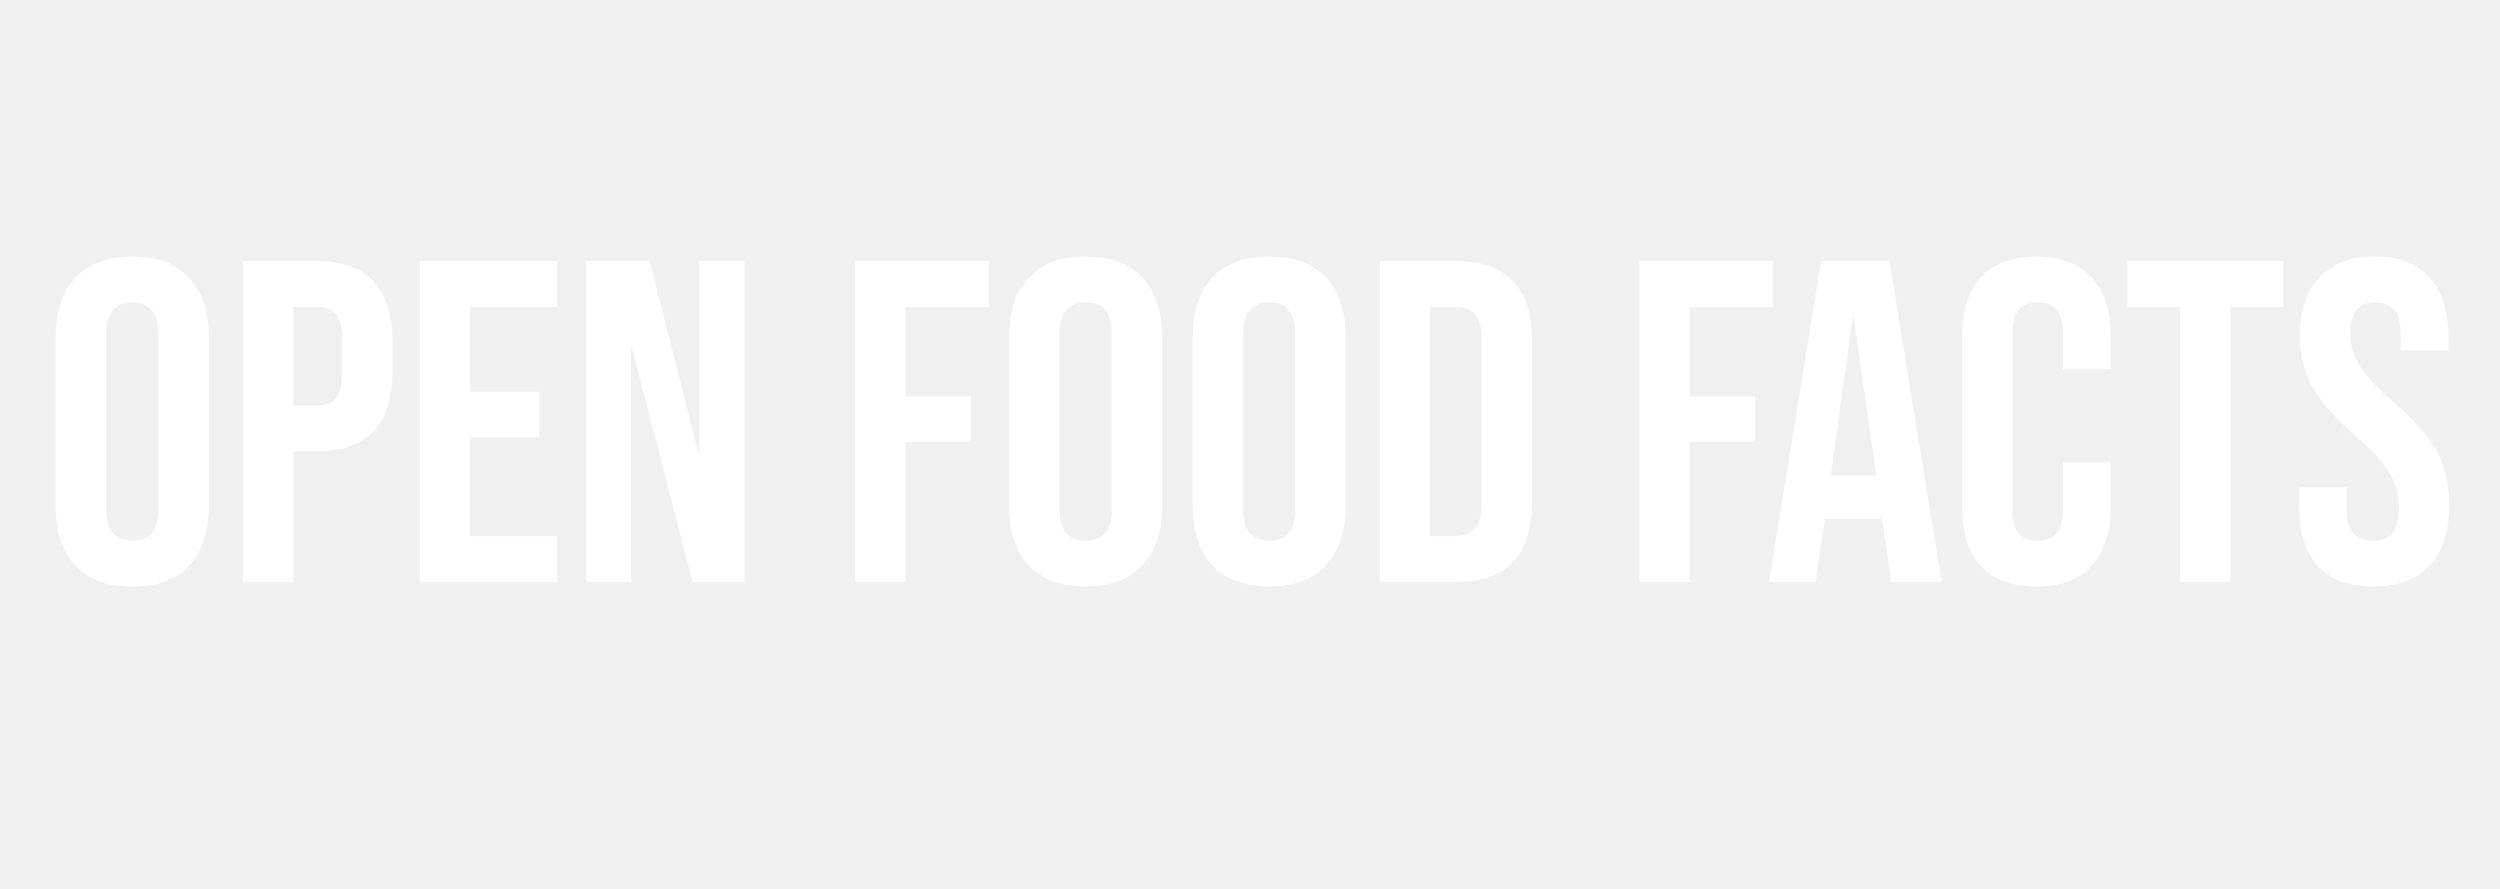
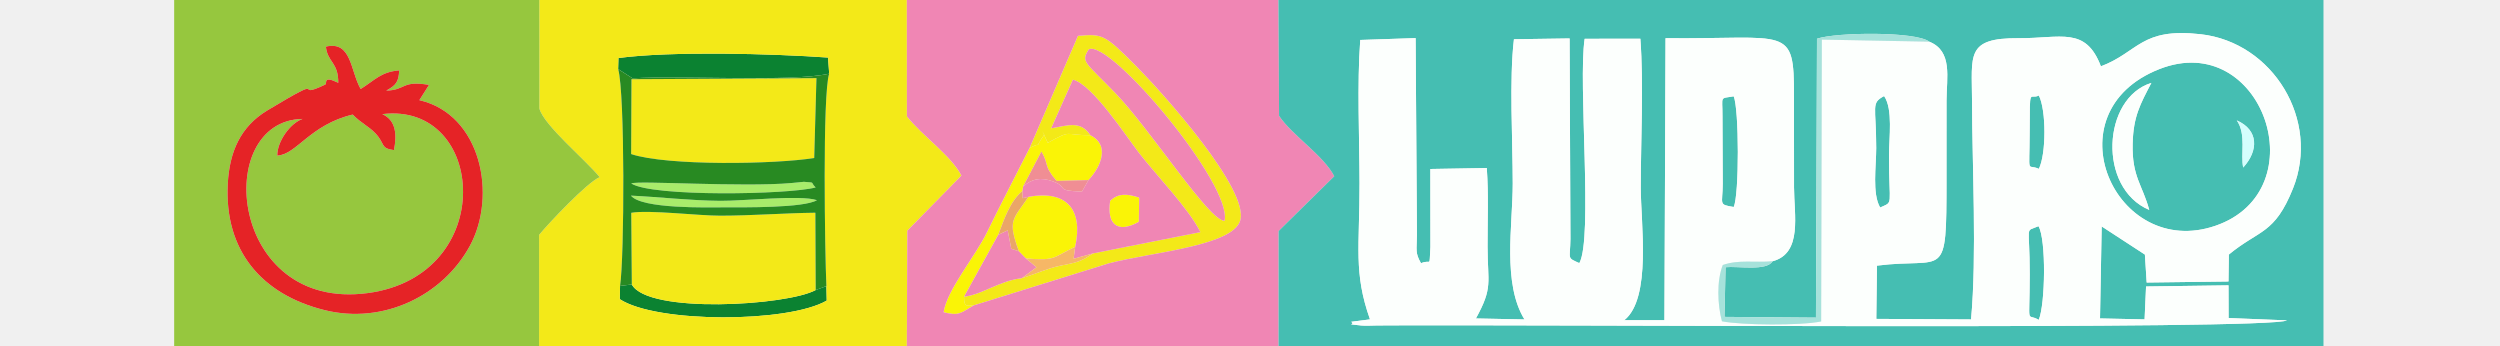
- <svg xmlns="http://www.w3.org/2000/svg" width="1800" height="640" viewBox="0 0 1800 640" fill="none">
-   <path d="M95.238 422.3C77.418 422.3 63.778 417.24 54.318 407.12C44.858 397 40.128 382.7 40.128 364.22V242.78C40.128 224.3 44.858 210 54.318 199.88C63.778 189.76 77.418 184.7 95.238 184.7C113.058 184.7 126.698 189.76 136.158 199.88C145.618 210 150.348 224.3 150.348 242.78V364.22C150.348 382.7 145.618 397 136.158 407.12C126.698 417.24 113.058 422.3 95.238 422.3ZM95.238 389.3C107.778 389.3 114.048 381.71 114.048 366.53V240.47C114.048 225.29 107.778 217.7 95.238 217.7C82.698 217.7 76.428 225.29 76.428 240.47V366.53C76.428 381.71 82.698 389.3 95.238 389.3ZM174.897 188H228.357C246.397 188 259.927 192.84 268.947 202.52C277.967 212.2 282.477 226.39 282.477 245.09V267.86C282.477 286.56 277.967 300.75 268.947 310.43C259.927 320.11 246.397 324.95 228.357 324.95H211.197V419H174.897V188ZM228.357 291.95C234.297 291.95 238.697 290.3 241.557 287C244.637 283.7 246.177 278.09 246.177 270.17V242.78C246.177 234.86 244.637 229.25 241.557 225.95C238.697 222.65 234.297 221 228.357 221H211.197V291.95H228.357ZM302.192 188H401.192V221H338.492V282.05H388.322V315.05H338.492V386H401.192V419H302.192V188ZM422.075 188H467.615L502.925 326.27H503.585V188H535.925V419H498.635L455.075 250.37H454.415V419H422.075V188ZM615.757 188H711.787V221H652.057V285.35H698.917V318.35H652.057V419H615.757V188ZM781.664 422.3C763.844 422.3 750.204 417.24 740.744 407.12C731.284 397 726.554 382.7 726.554 364.22V242.78C726.554 224.3 731.284 210 740.744 199.88C750.204 189.76 763.844 184.7 781.664 184.7C799.484 184.7 813.124 189.76 822.584 199.88C832.044 210 836.774 224.3 836.774 242.78V364.22C836.774 382.7 832.044 397 822.584 407.12C813.124 417.24 799.484 422.3 781.664 422.3ZM781.664 389.3C794.204 389.3 800.474 381.71 800.474 366.53V240.47C800.474 225.29 794.204 217.7 781.664 217.7C769.124 217.7 762.854 225.29 762.854 240.47V366.53C762.854 381.71 769.124 389.3 781.664 389.3ZM913.793 422.3C895.973 422.3 882.333 417.24 872.873 407.12C863.413 397 858.683 382.7 858.683 364.22V242.78C858.683 224.3 863.413 210 872.873 199.88C882.333 189.76 895.973 184.7 913.793 184.7C931.613 184.7 945.253 189.76 954.713 199.88C964.173 210 968.903 224.3 968.903 242.78V364.22C968.903 382.7 964.173 397 954.713 407.12C945.253 417.24 931.613 422.3 913.793 422.3ZM913.793 389.3C926.333 389.3 932.603 381.71 932.603 366.53V240.47C932.603 225.29 926.333 217.7 913.793 217.7C901.253 217.7 894.983 225.29 894.983 240.47V366.53C894.983 381.71 901.253 389.3 913.793 389.3ZM993.452 188H1048.89C1066.93 188 1080.46 192.84 1089.48 202.52C1098.5 212.2 1103.01 226.39 1103.01 245.09V361.91C1103.01 380.61 1098.5 394.8 1089.48 404.48C1080.46 414.16 1066.93 419 1048.89 419H993.452V188ZM1048.23 386C1054.17 386 1058.68 384.24 1061.76 380.72C1065.06 377.2 1066.71 371.48 1066.71 363.56V243.44C1066.71 235.52 1065.06 229.8 1061.76 226.28C1058.68 222.76 1054.17 221 1048.23 221H1029.75V386H1048.23ZM1180.37 188H1276.4V221H1216.67V285.35H1263.53V318.35H1216.67V419H1180.37V188ZM1311.22 188H1360.39L1398.01 419H1361.71L1355.11 373.13V373.79H1313.86L1307.26 419H1273.6L1311.22 188ZM1350.82 342.44L1334.65 228.26H1333.99L1318.15 342.44H1350.82ZM1466.13 422.3C1448.75 422.3 1435.44 417.35 1426.2 407.45C1417.18 397.55 1412.67 383.58 1412.67 365.54V241.46C1412.67 223.42 1417.18 209.45 1426.2 199.55C1435.44 189.65 1448.75 184.7 1466.13 184.7C1483.51 184.7 1496.71 189.65 1505.73 199.55C1514.97 209.45 1519.59 223.42 1519.59 241.46V265.88H1485.27V239.15C1485.27 224.85 1479.22 217.7 1467.12 217.7C1455.02 217.7 1448.97 224.85 1448.97 239.15V368.18C1448.97 382.26 1455.02 389.3 1467.12 389.3C1479.22 389.3 1485.27 382.26 1485.27 368.18V332.87H1519.59V365.54C1519.59 383.58 1514.97 397.55 1505.73 407.45C1496.71 417.35 1483.51 422.3 1466.13 422.3ZM1569.68 221H1531.73V188H1643.93V221H1605.98V419H1569.68V221ZM1708.7 422.3C1691.1 422.3 1677.79 417.35 1668.77 407.45C1659.75 397.33 1655.24 382.92 1655.24 364.22V351.02H1689.56V366.86C1689.56 381.82 1695.83 389.3 1708.37 389.3C1714.53 389.3 1719.15 387.54 1722.23 384.02C1725.53 380.28 1727.18 374.34 1727.18 366.2C1727.18 356.52 1724.98 348.05 1720.58 340.79C1716.18 333.31 1708.04 324.4 1696.16 314.06C1681.2 300.86 1670.75 288.98 1664.81 278.42C1658.87 267.64 1655.9 255.54 1655.9 242.12C1655.9 223.86 1660.52 209.78 1669.76 199.88C1679 189.76 1692.42 184.7 1710.02 184.7C1727.4 184.7 1740.49 189.76 1749.29 199.88C1758.31 209.78 1762.82 224.08 1762.82 242.78V252.35H1728.5V240.47C1728.5 232.55 1726.96 226.83 1723.88 223.31C1720.8 219.57 1716.29 217.7 1710.35 217.7C1698.25 217.7 1692.2 225.07 1692.2 239.81C1692.2 248.17 1694.4 255.98 1698.8 263.24C1703.42 270.5 1711.67 279.3 1723.55 289.64C1738.73 302.84 1749.18 314.83 1754.9 325.61C1760.62 336.39 1763.48 349.04 1763.48 363.56C1763.48 382.48 1758.75 397 1749.29 407.12C1740.05 417.24 1726.52 422.3 1708.7 422.3Z" fill="white" />
+ <svg xmlns="http://www.w3.org/2000/svg" xml:space="preserve" width="456mm" height="63mm" version="1.1" style="shape-rendering:geometricPrecision; text-rendering:geometricPrecision; image-rendering:optimizeQuality; fill-rule:evenodd; clip-rule:evenodd" viewBox="0 0 45600 6300">
+   <defs>
+     <style type="text/css">
+    
+     .fil2 {fill:#0B8231}
+     .fil9 {fill:#288A22}
+     .fil6 {fill:#45BEB2}
+     .fil4 {fill:#96C73E}
+     .fil10 {fill:#A6E2DB}
+     .fil0 {fill:#A8EC6B}
+     .fil14 {fill:#D4FEFD}
+     .fil8 {fill:#E52326}
+     .fil13 {fill:#EAA668}
+     .fil5 {fill:#F086B4}
+     .fil11 {fill:#F08E94}
+     .fil3 {fill:#F3E918}
+     .fil12 {fill:#F6B766}
+     .fil1 {fill:#FAF406}
+     .fil7 {fill:#FCFFFD}
+    
+   </style>
+   </defs>
+   <g id="Capa_x0020_1">
+     <g id="_1893884330528">
+       <g>
+         <path class="fil0" d="M11514.41 3347.14c380.27,247.52 2869.87,204.24 3363.46,72 -113.49,-111.36 12.36,-81.79 -215.06,-102.92 -2.64,-0.26 -201.17,19.93 -221.02,21.72 -893.71,81.29 -2845.58,-51.21 -2927.38,9.2z" />
+         <path class="fil0" d="M11508.02 3568c192.9,247.09 1414.4,214.63 1704.27,214.12 341.75,-0.69 1449.33,13.97 1688.76,-130.71 -295.49,-100.46 -1351.78,15.93 -1760.93,11.84 -569,-5.7 -1077.76,-68.59 -1632.1,-95.25z" />
+       </g>
+       <g>
+         <path class="fil1" d="M18779.74 2698.82c-257.4,511.74 -534.57,1037.63 -781.67,1546.89 -201.68,415.8 -727.31,1043.85 -787.12,1450.11 288.33,69.69 302.39,17.89 550.17,-125.77 -119.89,6.91 -180.81,39.28 -176.29,-159.41l623.53 -1127.95c104.37,-278.45 215.06,-612.53 441.7,-799.56l11.84 -81.2 333.84 -639.12c149.1,263.28 31.1,249.99 275.63,536.88l582.72 -15.34c237.72,-249.91 389.13,-644.32 34.42,-818.74 -486.43,6.31 -318.49,-115.45 -777.24,139.66l-98.15 -213.19 34.42 65.27c-223.32,311.68 14.74,96.71 -267.8,241.47z" />
+         <path class="fil1" d="M18760.49 3589.47c-292,424.57 -383.26,424.06 -176.12,994l128.15 131.47c561.84,40.39 472.8,-10.48 899.08,-214.04 149.36,-683.68 -158.31,-1036 -851.11,-911.43z" />
+         <path class="fil1" d="M20249.78 3660.02c-66.37,420.31 125.17,610.75 522.31,386.23l6.56 -442.21c-226.99,-72.94 -375.5,-81.46 -528.87,55.98z" />
+       </g>
+       <g>
+         <path class="fil2" d="M11274.98 1259.71l262.95 168.88c882.04,-57.6 2886.31,73.27 3586.27,-84.87l-20.79 -293.7c-1007.46,-72 -2861.95,-120.99 -3822.72,8.44l-5.71 201.25z" />
+         <path class="fil2" d="M14877.96 5290.58c-522.4,284.84 -3065.67,439.49 -3353.58,-102.24l-214.63 27.26 -4.52 241.47c671.84,440.68 3071.04,434.46 3774.15,25.56l-5.96 -264.05 -195.46 72z" />
+       </g>
+       <g>
+         <path class="fil3" d="M15124.2 1343.72c-124.15,377.89 -77.71,3291.55 -50.78,3874.86l5.96 264.05c-703.11,408.9 -3102.31,415.12 -3774.15,-25.56l4.52 -241.47c80.09,-515.74 90.31,-3533.96 -34.77,-3955.89l5.71 -201.25c960.77,-129.43 2815.26,-80.44 3822.72,-8.44l20.79 293.7zm-5291.39 5027.09l6707.49 0 9.55 -2163.1 986.75 -1004.56c-182.42,-361.61 -717.17,-728.76 -994.59,-1080.66l-1.28 -2159 -6704.18 0 1.45 2017.22c87.08,311.34 843.7,935.04 1099.83,1250.81 -218.47,85.21 -927.37,836.03 -1104.77,1052.37l-0.25 2086.92z" />
+         <path class="fil3" d="M11524.38 5188.34c287.91,541.73 2831.18,387.08 3353.58,102.24l-5.71 -1410.56c-577.61,7.24 -1144.9,53.08 -1732.13,54.19 -406.77,0.68 -1298.61,-109.24 -1625.8,-53.09l10.06 1307.22z" />
+         <path class="fil3" d="M11512.45 2810.35c656.42,219.15 2633.34,186.43 3338.58,71.49l41.07 -1456.41 -3373.86 19.52 -5.79 1365.4z" />
+         <path class="fil3" d="M22335.68 4027.59c-285.69,-1.19 -1342.32,-1656.04 -1988,-2326.52 -552.64,-573.77 -639.03,-567.8 -486.18,-803.31 394.93,-173.82 2622.44,2476.99 2474.18,3129.83zm-3555.94 -1328.77c282.54,-144.76 44.48,70.21 267.8,-241.47l-34.42 -65.27 98.15 213.19c458.75,-255.11 290.81,-133.35 777.24,-139.66 -180.21,-275.55 -419.55,-173.47 -714.7,-125.25l395.36 -886.55c352.83,81.96 976.7,1039.75 1203.77,1333.45 315,407.37 911.78,1020.76 1122.32,1447.04l-1961.93 388.45c-228.77,162.23 -324.2,167.94 -590.55,222.98 -246.33,50.95 -445.88,149.28 -705.84,228.86 -412.99,46.69 -730.38,304.78 -1052.11,336.05 -4.52,198.69 56.4,166.32 176.29,159.41l2461.99 -766.07c782.18,-205.18 2250.35,-312.11 2397.84,-777.67 176.54,-557.32 -1404.26,-2322.85 -1872.72,-2796.08 -602.14,-608.19 -630.6,-615.44 -1086.19,-576.5l-882.3 2045.09z" />
+       </g>
+       <g>
+         <path class="fil4" d="M6170.27 1510.55c1.54,-380.1 -195.46,-369.96 -226.13,-659.99 471.01,-110.77 443.41,440.25 634.35,773.49 265.24,-167.01 370.81,-312.19 702.52,-340.06 -10.23,199.89 -47.89,267.04 -236.62,368.77 362.29,-7.92 279.47,-190.77 780.65,-103.78l-176.29 278.02c1132.03,261.58 1419.26,1743.55 921.66,2657.71 -496.74,912.89 -1583.02,1435.96 -2647.48,1172.34 -1150.44,-284.84 -1835.32,-1085.26 -1767.92,-2311.01 31.61,-576.24 231.16,-1037.12 720.66,-1331.5 1206.76,-725.6 415.21,-166.75 1055.52,-471.01 44.73,-21.3 -52.66,-173.99 239.08,-32.98zm-2993.5 4860.26l6656.04 0 0.25 -2086.92c177.4,-216.34 886.3,-967.16 1104.77,-1052.37 -256.13,-315.77 -1012.75,-939.47 -1099.83,-1250.81l-1.45 -2017.22 -6659.78 0 0 6407.32z" />
+         <path class="fil4" d="M7186.09 2737.84c-257.41,-33.14 -152.78,-113.23 -342.95,-310.91 -123.55,-128.4 -250.85,-176.2 -410.09,-337.41 -780.65,185.75 -1027.74,734.3 -1375.3,747.84 -3.4,-251.44 230.31,-588.17 461.13,-668.34 -1648.28,28.46 -1347.43,3516.66 1189.12,3176.77 2387.7,-320.02 2158.41,-3495.27 265.59,-3264.11 256.72,116.48 264.81,383.59 212.5,656.16z" />
+       </g>
+       <g>
+         <path class="fil5" d="M17761.12 5570.05c-247.78,143.66 -261.84,195.46 -550.17,125.77 59.81,-406.26 585.44,-1034.31 787.12,-1450.11 247.1,-509.26 524.27,-1035.15 781.67,-1546.89l882.3 -2045.09c455.59,-38.94 484.05,-31.69 1086.19,576.5 468.46,473.23 2049.26,2238.76 1872.72,2796.08 -147.49,465.56 -1615.66,572.49 -2397.84,777.67l-2461.99 766.07zm-1220.82 800.76l6780.86 0 0.77 -2156.71 1015.38 -999.62c-197.42,-382.48 -767.01,-743.58 -1007.12,-1101.87l-11.58 -2149.12 -6777.88 0 1.28 2159c277.42,351.9 812.17,719.05 994.59,1080.66l-986.75 1004.56 -9.55 2163.1z" />
+         <path class="fil5" d="M20249.78 3660.02c153.37,-137.44 301.88,-128.92 528.87,-55.98l-6.56 442.21c-397.14,224.52 -588.68,34.08 -522.31,-386.23zm-361.27 -1194.41c354.71,174.42 203.3,568.83 -34.42,818.74l-119.37 210.37c-517.11,-17.81 -224.35,-76.51 -529.98,-186.34 -220.93,-79.41 -379.5,-50.79 -542.84,93.55l-11.84 81.2 2.98 131.98 107.45 -25.64c692.8,-124.57 1000.47,227.75 851.11,911.43l-29.06 218.72 350.79 -96.87 1961.93 -388.45c-210.54,-426.28 -807.32,-1039.67 -1122.32,-1447.04 -227.07,-293.7 -850.94,-1251.49 -1203.77,-1333.45l-395.36 886.55c295.15,-48.22 534.49,-150.3 714.7,125.25z" />
+         <path class="fil5" d="M19861.5 897.76c-152.85,235.51 -66.46,229.54 486.18,803.31 645.68,670.48 1702.31,2325.33 1988,2326.52 148.26,-652.84 -2079.25,-3303.65 -2474.18,-3129.83z" />
+         <path class="fil5" d="M17584.83 5410.64c321.73,-31.27 639.12,-289.36 1052.11,-336.05l269.42 -199.47 -193.84 -160.18 -128.15 -131.47 -138.12 -44.99 -66.03 -337.5 -171.86 81.71 -623.53 1127.95z" />
+       </g>
+       <g>
+         <path class="fil6" d="M32332.26 4765.04c-107.79,184.64 -637.42,86.23 -857.85,108.98l-19.59 905.98 1667.97 13.8 18.91 -5087.41c351.73,-119.97 1808.99,-134.96 2046.88,53.59 433.18,170.67 316.96,660.43 315.94,1075.29 -1.19,479.96 -0.26,959.92 -0.26,1439.88 0,1893.5 -16.87,1411.5 -1268.27,1570.07l-12.1 971.42 1728.04 9.97c107.44,-1170.8 20.62,-2788.93 17.81,-3991.34 -1.88,-831.69 -118.52,-1144.73 850.17,-1138.51 768.72,5.03 1222.1,-220.59 1500.54,513.19 690.68,-261.75 726.04,-709.5 1819.72,-585.7 1321.87,149.62 2183.29,1570.33 1683.82,2814.06 -337.66,840.89 -610.57,744.18 -1169.52,1204.46l-6.9 491.38 -1492.45 19.08 -32.38 -509.78 -787.89 -513.36 -30.58 1678.11 812.76 17.38 27.01 -600.35 1504.04 -20.79 1.45 596.35 1064.04 42.69c-269.16,179.44 -13750.62,71.65 -16590.16,92.87 -75.74,0.51 -224.25,8.69 -290.97,1.11 -346.1,-39.2 -89.47,-0.17 -187.02,-67.91l343.12 -44.14c-303.5,-856.9 -188.31,-1325.36 -190.52,-2478.27 -1.54,-822.14 -47.38,-1815.2 12.86,-2618.17l1010.19 -34.17 24.11 3588.92c-3.49,287.39 -35.44,324.46 74.05,517.79 193.84,-86.57 145.1,106.25 171.6,-294.73l-1.28 -1424.2 1029.7 -17.89c34.09,486.26 12.7,964.77 13.72,1434.34 1.36,669.03 102.59,738.81 -212.41,1309.6l885.79 18.15c-406.26,-661.62 -214.04,-1715.77 -214.04,-2479.64 0,-771.61 -65.86,-1903.98 21.81,-2631.21l1015.47 -14.99 15.26 3656.56c-4.09,380.1 -73.45,335.88 162.14,441.96 251.61,-453.97 -25.56,-3286.61 97.22,-4092.05l1015.98 -1.28c62.71,829.3 7.16,1876.3 7.16,2713.01 0,649.52 201.25,2022.08 -300.86,2421.95l732.76 -1.11 20.11 -5143.05c2249.67,20.71 2345.27,-251.69 2342.71,1066.34 -1.02,551.87 1.19,1104 1.11,1655.87 0,497.26 158.56,1200.79 -390.92,1345.9zm-9011.1 1605.77l19059.05 0 0 -6407.32 -19061.6 0 11.58 2149.12c240.11,358.29 809.7,719.39 1007.12,1101.87l-1015.38 999.62 -0.77 2156.71z" />
+         <path class="fil6" d="M40798.72 2195.86c399.27,175.52 401.4,548.2 117.16,859.88 -50.87,-233.54 60.41,-604.61 -117.16,-859.88zm-1596.31 1633.46c-943.9,-396.29 -858.35,-2041.59 38.6,-2317.4 -204.83,393.81 -329.57,612.11 -341.5,1114.73 -14.06,597.03 179.35,745.8 302.9,1202.67zm183.19 -2568.59c-2006.49,789.85 -803.4,3485.82 1023.23,2857.77 1875.44,-644.83 857.58,-3598.11 -1023.23,-2857.77z" />
+         <path class="fil6" d="M31622.5 3775.3c102.33,-213.44 99.09,-1795.35 -0.34,-2018.33 -261.24,45.84 -202.45,-17.73 -204.41,361.18l4.95 1232.4c-0.77,383.34 -86.32,378.23 199.8,424.75z" />
+         <path class="fil6" d="M34294.01 3784.67c249.06,-114.17 160.96,-0.68 161.3,-941.51 0.17,-337.58 75.15,-850.43 -89.04,-1091.05 -245.31,130.87 -144.08,175.44 -143.91,947.05 0.08,331.7 -76.52,834.92 71.65,1085.51z" />
+         <path class="fil6" d="M37181.95 4125.58c-258.77,114.68 -158.65,-63.06 -159.68,877.35 -1.1,996.64 -66.63,689.56 163.68,831.77 121.08,-277.34 138.89,-1469.02 -4,-1709.12z" />
+         <path class="fil6" d="M37188.42 3079.94c135.39,-268.99 137.1,-1069.83 -0.08,-1337.97 -172.37,88.36 -163.85,-195.37 -167.26,669.2 -3.24,820.69 -54.96,563.71 167.34,668.77z" />
+       </g>
+       <g>
+         <path class="fil7" d="M37181.95 4125.58c142.89,240.1 125.08,1431.78 4,1709.12 -230.31,-142.21 -164.78,164.87 -163.68,-831.77 1.03,-940.41 -99.09,-762.67 159.68,-877.35zm-2887.94 -340.91c-148.17,-250.59 -71.57,-753.81 -71.65,-1085.51 -0.17,-771.61 -101.4,-816.18 143.91,-947.05 164.19,240.62 89.21,753.47 89.04,1091.05 -0.34,940.83 87.76,827.34 -161.3,941.51zm-2671.51 -9.37c-286.12,-46.52 -200.57,-41.41 -199.8,-424.75l-4.95 -1232.4c1.96,-378.91 -56.83,-315.34 204.41,-361.18 99.43,222.98 102.67,1804.89 0.34,2018.33zm5565.92 -695.36c-222.3,-105.06 -170.58,151.92 -167.34,-668.77 3.41,-864.57 -5.11,-580.84 167.26,-669.2 137.18,268.14 135.47,1068.98 0.08,1337.97zm2197.18 -1819.21c1880.81,-740.34 2898.67,2212.94 1023.23,2857.77 -1826.63,628.05 -3029.72,-2067.92 -1023.23,-2857.77zm-4197.02 -500.75l-1958.52 -37.66 -11.84 5140.92c-376.61,77.97 -1445.93,69.87 -1809.92,-2.72 -80.61,-295.75 -99.35,-738.9 15.67,-1027.23 295.92,-102.08 568.92,-39.37 908.29,-68.25 549.48,-145.11 390.92,-848.64 390.92,-1345.9 0.08,-551.87 -2.13,-1104 -1.11,-1655.87 2.56,-1318.03 -93.04,-1045.63 -2342.71,-1066.34l-20.11 5143.05 -732.76 1.11c502.11,-399.87 300.86,-1772.43 300.86,-2421.95 0,-836.71 55.55,-1883.71 -7.16,-2713.01l-1015.98 1.28c-122.78,805.44 154.39,3638.08 -97.22,4092.05 -235.59,-106.08 -166.23,-61.86 -162.14,-441.96l-15.26 -3656.56 -1015.47 14.99c-87.67,727.23 -21.81,1859.6 -21.81,2631.21 0,763.87 -192.22,1818.02 214.04,2479.64l-885.79 -18.15c315,-570.79 213.77,-640.57 212.41,-1309.6 -1.02,-469.57 20.37,-948.08 -13.72,-1434.34l-1029.7 17.89 1.28 1424.2c-26.5,400.98 22.24,208.16 -171.6,294.73 -109.49,-193.33 -77.54,-230.4 -74.05,-517.79l-24.11 -3588.92 -1010.19 34.17c-60.24,802.97 -14.4,1796.03 -12.86,2618.17 2.21,1152.91 -112.98,1621.37 190.52,2478.27l-343.12 44.14c97.55,67.74 -159.08,28.71 187.02,67.91 66.72,7.58 215.23,-0.6 290.97,-1.11 2839.54,-21.22 16321,86.57 16590.16,-92.87l-1064.04 -42.69 -1.45 -596.35 -1504.04 20.79 -27.01 600.35 -812.76 -17.38 30.58 -1678.11 787.89 513.36 32.38 509.78 1492.45 -19.08 6.9 -491.38c558.95,-460.28 831.86,-363.57 1169.52,-1204.46 499.47,-1243.73 -361.95,-2664.44 -1683.82,-2814.06 -1093.68,-123.8 -1129.04,323.95 -1819.72,585.7 -278.44,-733.78 -731.82,-508.16 -1500.54,-513.19 -968.69,-6.22 -852.05,306.82 -850.17,1138.51 2.81,1202.41 89.63,2820.54 -17.81,3991.34l-1728.04 -9.97 12.1 -971.42c1251.4,-158.57 1268.27,323.43 1268.27,-1570.07 0,-479.96 -0.93,-959.92 0.26,-1439.88 1.02,-414.86 117.24,-904.62 -315.94,-1075.29z" />
+         <path class="fil7" d="M39202.41 3829.32c-123.55,-456.87 -316.96,-605.64 -302.9,-1202.67 11.93,-502.62 136.67,-720.92 341.5,-1114.73 -896.95,275.81 -982.5,1921.11 -38.6,2317.4z" />
+       </g>
+       <path class="fil8" d="M7186.09 2737.84c52.31,-272.57 44.22,-539.68 -212.5,-656.16 1892.82,-231.16 2122.11,2944.09 -265.59,3264.11 -2536.55,339.89 -2837.4,-3148.31 -1189.12,-3176.77 -230.82,80.17 -464.53,416.9 -461.13,668.34 347.56,-13.54 594.65,-562.09 1375.3,-747.84 159.24,161.21 286.54,209.01 410.09,337.41 190.17,197.68 85.54,277.77 342.95,310.91zm-1015.82 -1227.29c-291.74,-141.01 -194.35,11.68 -239.08,32.98 -640.31,304.26 151.24,-254.59 -1055.52,471.01 -489.5,294.38 -689.05,755.26 -720.66,1331.5 -67.4,1225.75 617.48,2026.17 1767.92,2311.01 1064.46,263.62 2150.74,-259.45 2647.48,-1172.34 497.6,-914.16 210.37,-2396.13 -921.66,-2657.71l176.29 -278.02c-501.18,-86.99 -418.36,95.86 -780.65,103.78 188.73,-101.73 226.39,-168.88 236.62,-368.77 -331.71,27.87 -437.28,173.05 -702.52,340.06 -190.94,-333.24 -163.34,-884.26 -634.35,-773.49 30.67,290.03 227.67,279.89 226.13,659.99z" />
+       <path class="fil9" d="M11508.02 3568c554.34,26.66 1063.1,89.55 1632.1,95.25 409.15,4.09 1465.44,-112.3 1760.93,-11.84 -239.43,144.68 -1347.01,130.02 -1688.76,130.71 -289.87,0.51 -1511.37,32.97 -1704.27,-214.12zm6.39 -220.86c81.8,-60.41 2033.67,72.09 2927.38,-9.2 19.85,-1.79 218.38,-21.98 221.02,-21.72 227.42,21.13 101.57,-8.44 215.06,102.92 -493.59,132.24 -2983.19,175.52 -3363.46,-72zm3.83 -1902.19l3373.86 -19.52 -41.07 1456.41c-705.24,114.94 -2682.16,147.66 -3338.58,-71.49l5.79 -1365.4zm-208.49 3770.65l214.63 -27.26 -10.06 -1307.22c327.19,-56.15 1219.03,53.77 1625.8,53.09 587.23,-1.11 1154.52,-46.95 1732.13,-54.19l5.71 1410.56 195.46 -72c-26.93,-583.31 -73.37,-3496.97 50.78,-3874.86 -699.96,158.14 -2704.23,27.27 -3586.27,84.87l-262.95 -168.88c125.08,421.93 114.86,3440.15 34.77,3955.89z" />
+       <path class="fil10" d="M32332.26 4765.04c-339.37,28.88 -612.37,-33.83 -908.29,68.25 -115.02,288.33 -96.28,731.48 -15.67,1027.23 363.99,72.59 1433.31,80.69 1809.92,2.72l11.84 -5140.92 1958.52 37.66c-237.89,-188.55 -1695.15,-173.56 -2046.88,-53.59l-18.91 5087.41 -1667.97 -13.8 19.59 -905.98c220.43,-22.75 750.06,75.66 857.85,-108.98z" />
+       <path class="fil11" d="M18661.9 3401.93c163.34,-144.34 321.91,-172.96 542.84,-93.55 305.63,109.83 12.87,168.53 529.98,186.34l119.37 -210.37 -582.72 15.34c-244.53,-286.89 -126.53,-273.6 -275.63,-536.88l-333.84 639.12z" />
+       <path class="fil12" d="M18712.52 4714.94l193.84 160.18 -269.42 199.47c259.96,-79.58 459.51,-177.91 705.84,-228.86 266.35,-55.04 361.78,-60.75 590.55,-222.98l-350.79 96.87 29.06 -218.72c-426.28,203.56 -337.24,254.43 -899.08,214.04z" />
+       <path class="fil13" d="M18208.36 4282.69l171.86 -81.71 66.03 337.5 138.12 44.99c-207.14,-569.94 -115.88,-569.43 176.12,-994l-107.45 25.64 -2.98 -131.98c-226.64,187.03 -337.33,521.11 -441.7,799.56z" />
+       <path class="fil14" d="M40798.72 2195.86c177.57,255.27 66.29,626.34 117.16,859.88 284.24,-311.68 282.11,-684.36 -117.16,-859.88z" />
+     </g>
+   </g>
</svg>
